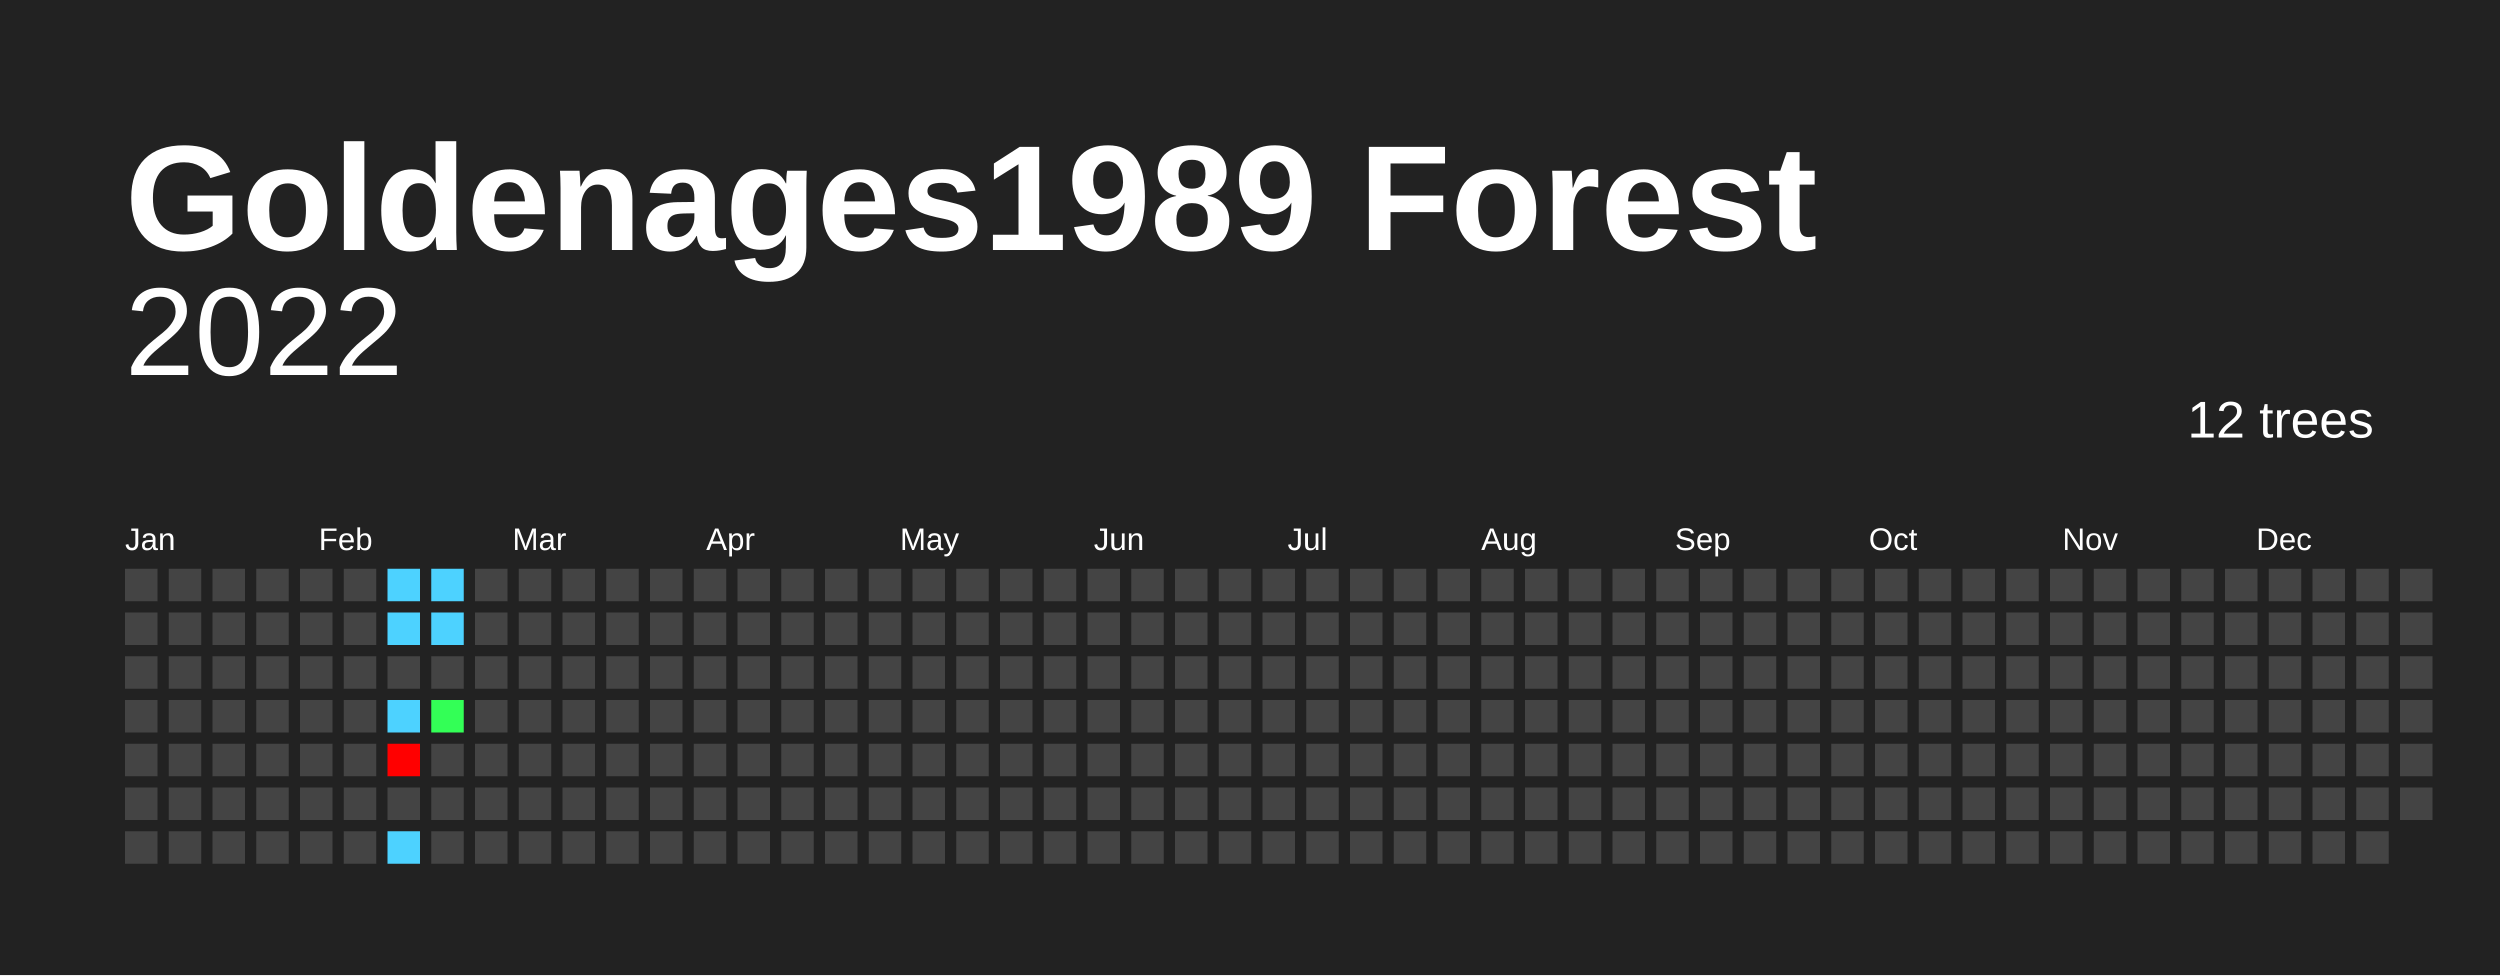
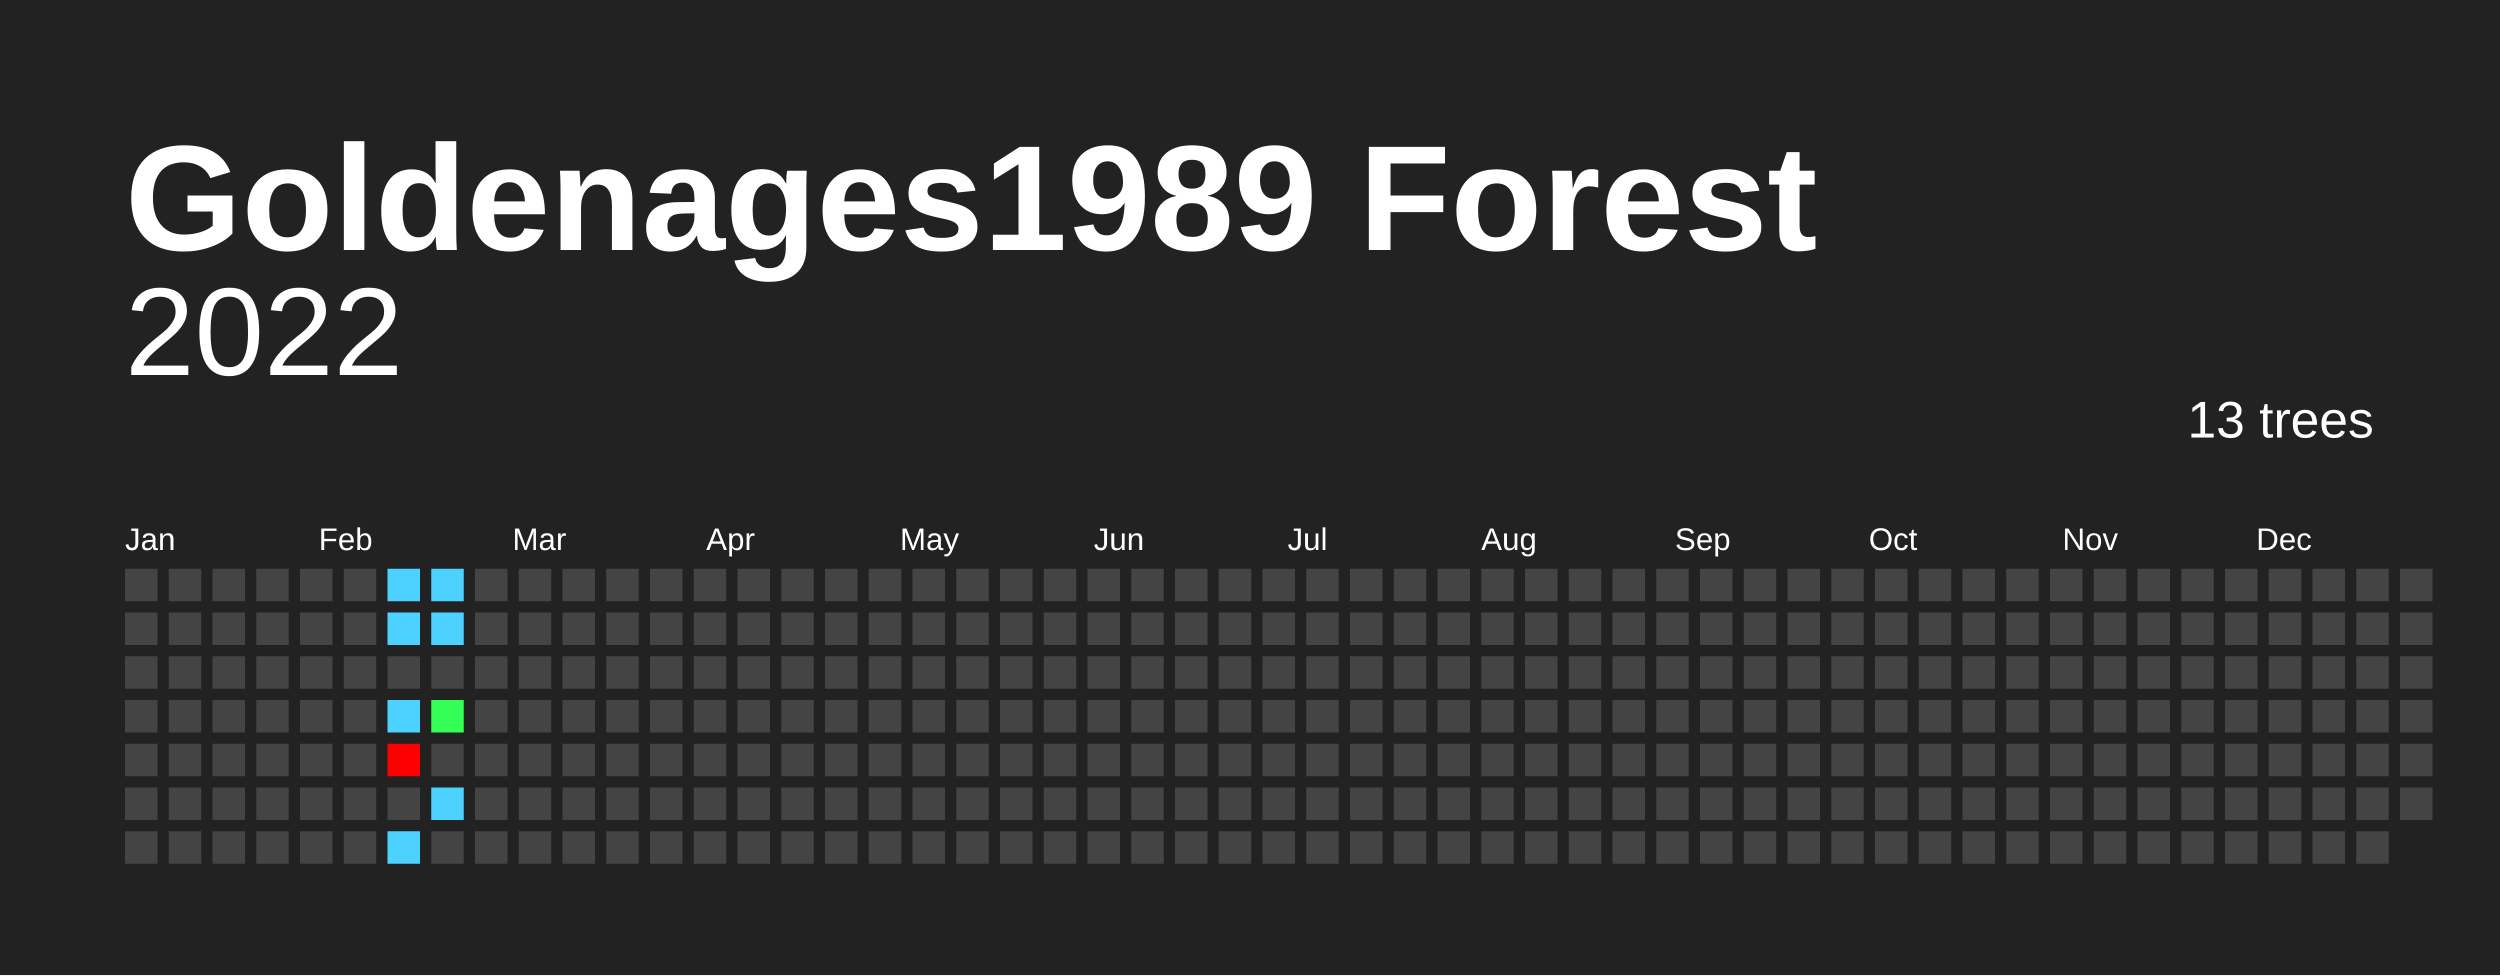
<svg xmlns="http://www.w3.org/2000/svg" baseProfile="full" height="78mm" version="1.1" viewBox="0,0,200,78" width="200mm">
  <defs />
  <rect fill="#222222" height="78" width="200" x="0" y="0" />
  <text fill="#FFFFFF" style="font-size:12px; font-family:Arial; font-weight:bold;" x="10" y="20">Goldenages1989 Forest</text>
  <text alignment-baseline="hanging" fill="#FFFFFF" style="font-size:10.0px; font-family:Arial;" x="10" y="30">2022</text>
-   <text alignment-baseline="hanging" fill="#FFFFFF" style="font-size:4.125px; font-family:Arial;" x="175" y="35">12 trees</text>
+   <text alignment-baseline="hanging" fill="#FFFFFF" style="font-size:4.125px; font-family:Arial;" x="175" y="35">13 trees</text>
  <text fill="#FFFFFF" style="font-size:2.5px; font-family:Arial" x="10.0" y="44">Jan</text>
  <text fill="#FFFFFF" style="font-size:2.5px; font-family:Arial" x="25.5" y="44">Feb</text>
  <text fill="#FFFFFF" style="font-size:2.5px; font-family:Arial" x="41.0" y="44">Mar</text>
  <text fill="#FFFFFF" style="font-size:2.5px; font-family:Arial" x="56.5" y="44">Apr</text>
  <text fill="#FFFFFF" style="font-size:2.5px; font-family:Arial" x="72.0" y="44">May</text>
  <text fill="#FFFFFF" style="font-size:2.5px; font-family:Arial" x="87.5" y="44">Jun</text>
  <text fill="#FFFFFF" style="font-size:2.5px; font-family:Arial" x="103.0" y="44">Jul</text>
  <text fill="#FFFFFF" style="font-size:2.5px; font-family:Arial" x="118.5" y="44">Aug</text>
  <text fill="#FFFFFF" style="font-size:2.5px; font-family:Arial" x="134.0" y="44">Sep</text>
  <text fill="#FFFFFF" style="font-size:2.5px; font-family:Arial" x="149.5" y="44">Oct</text>
  <text fill="#FFFFFF" style="font-size:2.5px; font-family:Arial" x="165.0" y="44">Nov</text>
  <text fill="#FFFFFF" style="font-size:2.5px; font-family:Arial" x="180.5" y="44">Dec</text>
  <rect fill="#444444" height="2.6" width="2.6" x="10.0" y="45.5" />
  <rect fill="#444444" height="2.6" width="2.6" x="10.0" y="49.0" />
  <rect fill="#444444" height="2.6" width="2.6" x="10.0" y="52.5" />
  <rect fill="#444444" height="2.6" width="2.6" x="10.0" y="56.0" />
  <rect fill="#444444" height="2.6" width="2.6" x="10.0" y="59.5" />
  <rect fill="#444444" height="2.6" width="2.6" x="10.0" y="63.0" />
  <rect fill="#444444" height="2.6" width="2.6" x="10.0" y="66.5" />
  <rect fill="#444444" height="2.6" width="2.6" x="13.5" y="45.5" />
  <rect fill="#444444" height="2.6" width="2.6" x="13.5" y="49.0" />
  <rect fill="#444444" height="2.6" width="2.6" x="13.5" y="52.5" />
  <rect fill="#444444" height="2.6" width="2.6" x="13.5" y="56.0" />
  <rect fill="#444444" height="2.6" width="2.6" x="13.5" y="59.5" />
  <rect fill="#444444" height="2.6" width="2.6" x="13.5" y="63.0" />
  <rect fill="#444444" height="2.6" width="2.6" x="13.5" y="66.5" />
  <rect fill="#444444" height="2.6" width="2.6" x="17.0" y="45.5" />
  <rect fill="#444444" height="2.6" width="2.6" x="17.0" y="49.0" />
  <rect fill="#444444" height="2.6" width="2.6" x="17.0" y="52.5" />
  <rect fill="#444444" height="2.6" width="2.6" x="17.0" y="56.0" />
  <rect fill="#444444" height="2.6" width="2.6" x="17.0" y="59.5" />
  <rect fill="#444444" height="2.6" width="2.6" x="17.0" y="63.0" />
  <rect fill="#444444" height="2.6" width="2.6" x="17.0" y="66.5" />
  <rect fill="#444444" height="2.6" width="2.6" x="20.5" y="45.5" />
  <rect fill="#444444" height="2.6" width="2.6" x="20.5" y="49.0" />
  <rect fill="#444444" height="2.6" width="2.6" x="20.5" y="52.5" />
  <rect fill="#444444" height="2.6" width="2.6" x="20.5" y="56.0" />
  <rect fill="#444444" height="2.6" width="2.6" x="20.5" y="59.5" />
  <rect fill="#444444" height="2.6" width="2.6" x="20.5" y="63.0" />
  <rect fill="#444444" height="2.6" width="2.6" x="20.5" y="66.5" />
  <rect fill="#444444" height="2.6" width="2.6" x="24.0" y="45.5" />
  <rect fill="#444444" height="2.6" width="2.6" x="24.0" y="49.0" />
  <rect fill="#444444" height="2.6" width="2.6" x="24.0" y="52.5" />
  <rect fill="#444444" height="2.6" width="2.6" x="24.0" y="56.0" />
  <rect fill="#444444" height="2.6" width="2.6" x="24.0" y="59.5" />
  <rect fill="#444444" height="2.6" width="2.6" x="24.0" y="63.0" />
  <rect fill="#444444" height="2.6" width="2.6" x="24.0" y="66.5" />
  <rect fill="#444444" height="2.6" width="2.6" x="27.5" y="45.5" />
  <rect fill="#444444" height="2.6" width="2.6" x="27.5" y="49.0" />
  <rect fill="#444444" height="2.6" width="2.6" x="27.5" y="52.5" />
  <rect fill="#444444" height="2.6" width="2.6" x="27.5" y="56.0" />
  <rect fill="#444444" height="2.6" width="2.6" x="27.5" y="59.5" />
  <rect fill="#444444" height="2.6" width="2.6" x="27.5" y="63.0" />
  <rect fill="#444444" height="2.6" width="2.6" x="27.5" y="66.5" />
  <rect fill="#4dd2ff" height="2.6" width="2.6" x="31.0" y="45.5" />
  <rect fill="#4dd2ff" height="2.6" width="2.6" x="31.0" y="49.0" />
  <rect fill="#444444" height="2.6" width="2.6" x="31.0" y="52.5" />
  <rect fill="#4dd2ff" height="2.6" width="2.6" x="31.0" y="56.0" />
  <rect fill="red" height="2.6" width="2.6" x="31.0" y="59.5" />
  <rect fill="#444444" height="2.6" width="2.6" x="31.0" y="63.0" />
  <rect fill="#4dd2ff" height="2.6" width="2.6" x="31.0" y="66.5" />
  <rect fill="#4dd2ff" height="2.6" width="2.6" x="34.5" y="45.5" />
  <rect fill="#4dd2ff" height="2.6" width="2.6" x="34.5" y="49.0" />
  <rect fill="#444444" height="2.6" width="2.6" x="34.5" y="52.5" />
  <rect fill="#33ff56" height="2.6" width="2.6" x="34.5" y="56.0" />
  <rect fill="#444444" height="2.6" width="2.6" x="34.5" y="59.5" />
-   <rect fill="#444444" height="2.6" width="2.6" x="34.5" y="63.0" />
+   <rect fill="#4dd2ff" height="2.6" width="2.6" x="34.5" y="63.0" />
  <rect fill="#444444" height="2.6" width="2.6" x="34.5" y="66.5" />
  <rect fill="#444444" height="2.6" width="2.6" x="38.0" y="45.5" />
  <rect fill="#444444" height="2.6" width="2.6" x="38.0" y="49.0" />
  <rect fill="#444444" height="2.6" width="2.6" x="38.0" y="52.5" />
  <rect fill="#444444" height="2.6" width="2.6" x="38.0" y="56.0" />
  <rect fill="#444444" height="2.6" width="2.6" x="38.0" y="59.5" />
  <rect fill="#444444" height="2.6" width="2.6" x="38.0" y="63.0" />
  <rect fill="#444444" height="2.6" width="2.6" x="38.0" y="66.5" />
  <rect fill="#444444" height="2.6" width="2.6" x="41.5" y="45.5" />
  <rect fill="#444444" height="2.6" width="2.6" x="41.5" y="49.0" />
  <rect fill="#444444" height="2.6" width="2.6" x="41.5" y="52.5" />
  <rect fill="#444444" height="2.6" width="2.6" x="41.5" y="56.0" />
  <rect fill="#444444" height="2.6" width="2.6" x="41.5" y="59.5" />
  <rect fill="#444444" height="2.6" width="2.6" x="41.5" y="63.0" />
  <rect fill="#444444" height="2.6" width="2.6" x="41.5" y="66.5" />
  <rect fill="#444444" height="2.6" width="2.6" x="45.0" y="45.5" />
  <rect fill="#444444" height="2.6" width="2.6" x="45.0" y="49.0" />
  <rect fill="#444444" height="2.6" width="2.6" x="45.0" y="52.5" />
  <rect fill="#444444" height="2.6" width="2.6" x="45.0" y="56.0" />
  <rect fill="#444444" height="2.6" width="2.6" x="45.0" y="59.5" />
  <rect fill="#444444" height="2.6" width="2.6" x="45.0" y="63.0" />
  <rect fill="#444444" height="2.6" width="2.6" x="45.0" y="66.5" />
  <rect fill="#444444" height="2.6" width="2.6" x="48.5" y="45.5" />
  <rect fill="#444444" height="2.6" width="2.6" x="48.5" y="49.0" />
  <rect fill="#444444" height="2.6" width="2.6" x="48.5" y="52.5" />
  <rect fill="#444444" height="2.6" width="2.6" x="48.5" y="56.0" />
  <rect fill="#444444" height="2.6" width="2.6" x="48.5" y="59.5" />
  <rect fill="#444444" height="2.6" width="2.6" x="48.5" y="63.0" />
  <rect fill="#444444" height="2.6" width="2.6" x="48.5" y="66.5" />
  <rect fill="#444444" height="2.6" width="2.6" x="52.0" y="45.5" />
  <rect fill="#444444" height="2.6" width="2.6" x="52.0" y="49.0" />
  <rect fill="#444444" height="2.6" width="2.6" x="52.0" y="52.5" />
  <rect fill="#444444" height="2.6" width="2.6" x="52.0" y="56.0" />
  <rect fill="#444444" height="2.6" width="2.6" x="52.0" y="59.5" />
  <rect fill="#444444" height="2.6" width="2.6" x="52.0" y="63.0" />
  <rect fill="#444444" height="2.6" width="2.6" x="52.0" y="66.5" />
  <rect fill="#444444" height="2.6" width="2.6" x="55.5" y="45.5" />
  <rect fill="#444444" height="2.6" width="2.6" x="55.5" y="49.0" />
  <rect fill="#444444" height="2.6" width="2.6" x="55.5" y="52.5" />
  <rect fill="#444444" height="2.6" width="2.6" x="55.5" y="56.0" />
  <rect fill="#444444" height="2.6" width="2.6" x="55.5" y="59.5" />
  <rect fill="#444444" height="2.6" width="2.6" x="55.5" y="63.0" />
  <rect fill="#444444" height="2.6" width="2.6" x="55.5" y="66.5" />
  <rect fill="#444444" height="2.6" width="2.6" x="59.0" y="45.5" />
  <rect fill="#444444" height="2.6" width="2.6" x="59.0" y="49.0" />
  <rect fill="#444444" height="2.6" width="2.6" x="59.0" y="52.5" />
  <rect fill="#444444" height="2.6" width="2.6" x="59.0" y="56.0" />
  <rect fill="#444444" height="2.6" width="2.6" x="59.0" y="59.5" />
  <rect fill="#444444" height="2.6" width="2.6" x="59.0" y="63.0" />
  <rect fill="#444444" height="2.6" width="2.6" x="59.0" y="66.5" />
  <rect fill="#444444" height="2.6" width="2.6" x="62.5" y="45.5" />
  <rect fill="#444444" height="2.6" width="2.6" x="62.5" y="49.0" />
  <rect fill="#444444" height="2.6" width="2.6" x="62.5" y="52.5" />
  <rect fill="#444444" height="2.6" width="2.6" x="62.5" y="56.0" />
  <rect fill="#444444" height="2.6" width="2.6" x="62.5" y="59.5" />
  <rect fill="#444444" height="2.6" width="2.6" x="62.5" y="63.0" />
  <rect fill="#444444" height="2.6" width="2.6" x="62.5" y="66.5" />
  <rect fill="#444444" height="2.6" width="2.6" x="66.0" y="45.5" />
  <rect fill="#444444" height="2.6" width="2.6" x="66.0" y="49.0" />
  <rect fill="#444444" height="2.6" width="2.6" x="66.0" y="52.5" />
  <rect fill="#444444" height="2.6" width="2.6" x="66.0" y="56.0" />
  <rect fill="#444444" height="2.6" width="2.6" x="66.0" y="59.5" />
  <rect fill="#444444" height="2.6" width="2.6" x="66.0" y="63.0" />
  <rect fill="#444444" height="2.6" width="2.6" x="66.0" y="66.5" />
  <rect fill="#444444" height="2.6" width="2.6" x="69.5" y="45.5" />
  <rect fill="#444444" height="2.6" width="2.6" x="69.5" y="49.0" />
  <rect fill="#444444" height="2.6" width="2.6" x="69.5" y="52.5" />
  <rect fill="#444444" height="2.6" width="2.6" x="69.5" y="56.0" />
  <rect fill="#444444" height="2.6" width="2.6" x="69.5" y="59.5" />
  <rect fill="#444444" height="2.6" width="2.6" x="69.5" y="63.0" />
  <rect fill="#444444" height="2.6" width="2.6" x="69.5" y="66.5" />
  <rect fill="#444444" height="2.6" width="2.6" x="73.0" y="45.5" />
  <rect fill="#444444" height="2.6" width="2.6" x="73.0" y="49.0" />
  <rect fill="#444444" height="2.6" width="2.6" x="73.0" y="52.5" />
  <rect fill="#444444" height="2.6" width="2.6" x="73.0" y="56.0" />
  <rect fill="#444444" height="2.6" width="2.6" x="73.0" y="59.5" />
  <rect fill="#444444" height="2.6" width="2.6" x="73.0" y="63.0" />
  <rect fill="#444444" height="2.6" width="2.6" x="73.0" y="66.5" />
  <rect fill="#444444" height="2.6" width="2.6" x="76.5" y="45.5" />
  <rect fill="#444444" height="2.6" width="2.6" x="76.5" y="49.0" />
  <rect fill="#444444" height="2.6" width="2.6" x="76.5" y="52.5" />
  <rect fill="#444444" height="2.6" width="2.6" x="76.5" y="56.0" />
  <rect fill="#444444" height="2.6" width="2.6" x="76.5" y="59.5" />
  <rect fill="#444444" height="2.6" width="2.6" x="76.5" y="63.0" />
  <rect fill="#444444" height="2.6" width="2.6" x="76.5" y="66.5" />
  <rect fill="#444444" height="2.6" width="2.6" x="80.0" y="45.5" />
  <rect fill="#444444" height="2.6" width="2.6" x="80.0" y="49.0" />
  <rect fill="#444444" height="2.6" width="2.6" x="80.0" y="52.5" />
  <rect fill="#444444" height="2.6" width="2.6" x="80.0" y="56.0" />
  <rect fill="#444444" height="2.6" width="2.6" x="80.0" y="59.5" />
  <rect fill="#444444" height="2.6" width="2.6" x="80.0" y="63.0" />
  <rect fill="#444444" height="2.6" width="2.6" x="80.0" y="66.5" />
  <rect fill="#444444" height="2.6" width="2.6" x="83.5" y="45.5" />
  <rect fill="#444444" height="2.6" width="2.6" x="83.5" y="49.0" />
  <rect fill="#444444" height="2.6" width="2.6" x="83.5" y="52.5" />
  <rect fill="#444444" height="2.6" width="2.6" x="83.5" y="56.0" />
  <rect fill="#444444" height="2.6" width="2.6" x="83.5" y="59.5" />
  <rect fill="#444444" height="2.6" width="2.6" x="83.5" y="63.0" />
  <rect fill="#444444" height="2.6" width="2.6" x="83.5" y="66.5" />
  <rect fill="#444444" height="2.6" width="2.6" x="87.0" y="45.5" />
  <rect fill="#444444" height="2.6" width="2.6" x="87.0" y="49.0" />
  <rect fill="#444444" height="2.6" width="2.6" x="87.0" y="52.5" />
  <rect fill="#444444" height="2.6" width="2.6" x="87.0" y="56.0" />
  <rect fill="#444444" height="2.6" width="2.6" x="87.0" y="59.5" />
  <rect fill="#444444" height="2.6" width="2.6" x="87.0" y="63.0" />
  <rect fill="#444444" height="2.6" width="2.6" x="87.0" y="66.5" />
  <rect fill="#444444" height="2.6" width="2.6" x="90.5" y="45.5" />
  <rect fill="#444444" height="2.6" width="2.6" x="90.5" y="49.0" />
  <rect fill="#444444" height="2.6" width="2.6" x="90.5" y="52.5" />
  <rect fill="#444444" height="2.6" width="2.6" x="90.5" y="56.0" />
  <rect fill="#444444" height="2.6" width="2.6" x="90.5" y="59.5" />
  <rect fill="#444444" height="2.6" width="2.6" x="90.5" y="63.0" />
  <rect fill="#444444" height="2.6" width="2.6" x="90.5" y="66.5" />
  <rect fill="#444444" height="2.6" width="2.6" x="94.0" y="45.5" />
  <rect fill="#444444" height="2.6" width="2.6" x="94.0" y="49.0" />
  <rect fill="#444444" height="2.6" width="2.6" x="94.0" y="52.5" />
  <rect fill="#444444" height="2.6" width="2.6" x="94.0" y="56.0" />
  <rect fill="#444444" height="2.6" width="2.6" x="94.0" y="59.5" />
  <rect fill="#444444" height="2.6" width="2.6" x="94.0" y="63.0" />
  <rect fill="#444444" height="2.6" width="2.6" x="94.0" y="66.5" />
  <rect fill="#444444" height="2.6" width="2.6" x="97.5" y="45.5" />
  <rect fill="#444444" height="2.6" width="2.6" x="97.5" y="49.0" />
  <rect fill="#444444" height="2.6" width="2.6" x="97.5" y="52.5" />
  <rect fill="#444444" height="2.6" width="2.6" x="97.5" y="56.0" />
  <rect fill="#444444" height="2.6" width="2.6" x="97.5" y="59.5" />
  <rect fill="#444444" height="2.6" width="2.6" x="97.5" y="63.0" />
  <rect fill="#444444" height="2.6" width="2.6" x="97.5" y="66.5" />
  <rect fill="#444444" height="2.6" width="2.6" x="101.0" y="45.5" />
  <rect fill="#444444" height="2.6" width="2.6" x="101.0" y="49.0" />
  <rect fill="#444444" height="2.6" width="2.6" x="101.0" y="52.5" />
  <rect fill="#444444" height="2.6" width="2.6" x="101.0" y="56.0" />
  <rect fill="#444444" height="2.6" width="2.6" x="101.0" y="59.5" />
  <rect fill="#444444" height="2.6" width="2.6" x="101.0" y="63.0" />
  <rect fill="#444444" height="2.6" width="2.6" x="101.0" y="66.5" />
  <rect fill="#444444" height="2.6" width="2.6" x="104.5" y="45.5" />
  <rect fill="#444444" height="2.6" width="2.6" x="104.5" y="49.0" />
  <rect fill="#444444" height="2.6" width="2.6" x="104.5" y="52.5" />
  <rect fill="#444444" height="2.6" width="2.6" x="104.5" y="56.0" />
  <rect fill="#444444" height="2.6" width="2.6" x="104.5" y="59.5" />
  <rect fill="#444444" height="2.6" width="2.6" x="104.5" y="63.0" />
  <rect fill="#444444" height="2.6" width="2.6" x="104.5" y="66.5" />
  <rect fill="#444444" height="2.6" width="2.6" x="108.0" y="45.5" />
  <rect fill="#444444" height="2.6" width="2.6" x="108.0" y="49.0" />
  <rect fill="#444444" height="2.6" width="2.6" x="108.0" y="52.5" />
  <rect fill="#444444" height="2.6" width="2.6" x="108.0" y="56.0" />
  <rect fill="#444444" height="2.6" width="2.6" x="108.0" y="59.5" />
  <rect fill="#444444" height="2.6" width="2.6" x="108.0" y="63.0" />
  <rect fill="#444444" height="2.6" width="2.6" x="108.0" y="66.5" />
  <rect fill="#444444" height="2.6" width="2.6" x="111.5" y="45.5" />
  <rect fill="#444444" height="2.6" width="2.6" x="111.5" y="49.0" />
  <rect fill="#444444" height="2.6" width="2.6" x="111.5" y="52.5" />
  <rect fill="#444444" height="2.6" width="2.6" x="111.5" y="56.0" />
  <rect fill="#444444" height="2.6" width="2.6" x="111.5" y="59.5" />
  <rect fill="#444444" height="2.6" width="2.6" x="111.5" y="63.0" />
  <rect fill="#444444" height="2.6" width="2.6" x="111.5" y="66.5" />
  <rect fill="#444444" height="2.6" width="2.6" x="115.0" y="45.5" />
  <rect fill="#444444" height="2.6" width="2.6" x="115.0" y="49.0" />
  <rect fill="#444444" height="2.6" width="2.6" x="115.0" y="52.5" />
  <rect fill="#444444" height="2.6" width="2.6" x="115.0" y="56.0" />
  <rect fill="#444444" height="2.6" width="2.6" x="115.0" y="59.5" />
  <rect fill="#444444" height="2.6" width="2.6" x="115.0" y="63.0" />
  <rect fill="#444444" height="2.6" width="2.6" x="115.0" y="66.5" />
  <rect fill="#444444" height="2.6" width="2.6" x="118.5" y="45.5" />
  <rect fill="#444444" height="2.6" width="2.6" x="118.5" y="49.0" />
  <rect fill="#444444" height="2.6" width="2.6" x="118.5" y="52.5" />
  <rect fill="#444444" height="2.6" width="2.6" x="118.5" y="56.0" />
  <rect fill="#444444" height="2.6" width="2.6" x="118.5" y="59.5" />
  <rect fill="#444444" height="2.6" width="2.6" x="118.5" y="63.0" />
  <rect fill="#444444" height="2.6" width="2.6" x="118.5" y="66.5" />
  <rect fill="#444444" height="2.6" width="2.6" x="122.0" y="45.5" />
  <rect fill="#444444" height="2.6" width="2.6" x="122.0" y="49.0" />
  <rect fill="#444444" height="2.6" width="2.6" x="122.0" y="52.5" />
  <rect fill="#444444" height="2.6" width="2.6" x="122.0" y="56.0" />
  <rect fill="#444444" height="2.6" width="2.6" x="122.0" y="59.5" />
  <rect fill="#444444" height="2.6" width="2.6" x="122.0" y="63.0" />
  <rect fill="#444444" height="2.6" width="2.6" x="122.0" y="66.5" />
  <rect fill="#444444" height="2.6" width="2.6" x="125.5" y="45.5" />
  <rect fill="#444444" height="2.6" width="2.6" x="125.5" y="49.0" />
  <rect fill="#444444" height="2.6" width="2.6" x="125.5" y="52.5" />
  <rect fill="#444444" height="2.6" width="2.6" x="125.5" y="56.0" />
  <rect fill="#444444" height="2.6" width="2.6" x="125.5" y="59.5" />
  <rect fill="#444444" height="2.6" width="2.6" x="125.5" y="63.0" />
  <rect fill="#444444" height="2.6" width="2.6" x="125.5" y="66.5" />
  <rect fill="#444444" height="2.6" width="2.6" x="129.0" y="45.5" />
  <rect fill="#444444" height="2.6" width="2.6" x="129.0" y="49.0" />
  <rect fill="#444444" height="2.6" width="2.6" x="129.0" y="52.5" />
  <rect fill="#444444" height="2.6" width="2.6" x="129.0" y="56.0" />
  <rect fill="#444444" height="2.6" width="2.6" x="129.0" y="59.5" />
  <rect fill="#444444" height="2.6" width="2.6" x="129.0" y="63.0" />
  <rect fill="#444444" height="2.6" width="2.6" x="129.0" y="66.5" />
  <rect fill="#444444" height="2.6" width="2.6" x="132.5" y="45.5" />
  <rect fill="#444444" height="2.6" width="2.6" x="132.5" y="49.0" />
  <rect fill="#444444" height="2.6" width="2.6" x="132.5" y="52.5" />
  <rect fill="#444444" height="2.6" width="2.6" x="132.5" y="56.0" />
  <rect fill="#444444" height="2.6" width="2.6" x="132.5" y="59.5" />
  <rect fill="#444444" height="2.6" width="2.6" x="132.5" y="63.0" />
  <rect fill="#444444" height="2.6" width="2.6" x="132.5" y="66.5" />
  <rect fill="#444444" height="2.6" width="2.6" x="136.0" y="45.5" />
  <rect fill="#444444" height="2.6" width="2.6" x="136.0" y="49.0" />
  <rect fill="#444444" height="2.6" width="2.6" x="136.0" y="52.5" />
  <rect fill="#444444" height="2.6" width="2.6" x="136.0" y="56.0" />
  <rect fill="#444444" height="2.6" width="2.6" x="136.0" y="59.5" />
  <rect fill="#444444" height="2.6" width="2.6" x="136.0" y="63.0" />
  <rect fill="#444444" height="2.6" width="2.6" x="136.0" y="66.5" />
  <rect fill="#444444" height="2.6" width="2.6" x="139.5" y="45.5" />
  <rect fill="#444444" height="2.6" width="2.6" x="139.5" y="49.0" />
  <rect fill="#444444" height="2.6" width="2.6" x="139.5" y="52.5" />
  <rect fill="#444444" height="2.6" width="2.6" x="139.5" y="56.0" />
  <rect fill="#444444" height="2.6" width="2.6" x="139.5" y="59.5" />
  <rect fill="#444444" height="2.6" width="2.6" x="139.5" y="63.0" />
  <rect fill="#444444" height="2.6" width="2.6" x="139.5" y="66.5" />
  <rect fill="#444444" height="2.6" width="2.6" x="143.0" y="45.5" />
  <rect fill="#444444" height="2.6" width="2.6" x="143.0" y="49.0" />
  <rect fill="#444444" height="2.6" width="2.6" x="143.0" y="52.5" />
  <rect fill="#444444" height="2.6" width="2.6" x="143.0" y="56.0" />
  <rect fill="#444444" height="2.6" width="2.6" x="143.0" y="59.5" />
  <rect fill="#444444" height="2.6" width="2.6" x="143.0" y="63.0" />
  <rect fill="#444444" height="2.6" width="2.6" x="143.0" y="66.5" />
  <rect fill="#444444" height="2.6" width="2.6" x="146.5" y="45.5" />
  <rect fill="#444444" height="2.6" width="2.6" x="146.5" y="49.0" />
  <rect fill="#444444" height="2.6" width="2.6" x="146.5" y="52.5" />
  <rect fill="#444444" height="2.6" width="2.6" x="146.5" y="56.0" />
  <rect fill="#444444" height="2.6" width="2.6" x="146.5" y="59.5" />
  <rect fill="#444444" height="2.6" width="2.6" x="146.5" y="63.0" />
  <rect fill="#444444" height="2.6" width="2.6" x="146.5" y="66.5" />
  <rect fill="#444444" height="2.6" width="2.6" x="150.0" y="45.5" />
  <rect fill="#444444" height="2.6" width="2.6" x="150.0" y="49.0" />
  <rect fill="#444444" height="2.6" width="2.6" x="150.0" y="52.5" />
  <rect fill="#444444" height="2.6" width="2.6" x="150.0" y="56.0" />
  <rect fill="#444444" height="2.6" width="2.6" x="150.0" y="59.5" />
  <rect fill="#444444" height="2.6" width="2.6" x="150.0" y="63.0" />
  <rect fill="#444444" height="2.6" width="2.6" x="150.0" y="66.5" />
  <rect fill="#444444" height="2.6" width="2.6" x="153.5" y="45.5" />
  <rect fill="#444444" height="2.6" width="2.6" x="153.5" y="49.0" />
  <rect fill="#444444" height="2.6" width="2.6" x="153.5" y="52.5" />
  <rect fill="#444444" height="2.6" width="2.6" x="153.5" y="56.0" />
  <rect fill="#444444" height="2.6" width="2.6" x="153.5" y="59.5" />
  <rect fill="#444444" height="2.6" width="2.6" x="153.5" y="63.0" />
  <rect fill="#444444" height="2.6" width="2.6" x="153.5" y="66.5" />
  <rect fill="#444444" height="2.6" width="2.6" x="157.0" y="45.5" />
  <rect fill="#444444" height="2.6" width="2.6" x="157.0" y="49.0" />
  <rect fill="#444444" height="2.6" width="2.6" x="157.0" y="52.5" />
  <rect fill="#444444" height="2.6" width="2.6" x="157.0" y="56.0" />
  <rect fill="#444444" height="2.6" width="2.6" x="157.0" y="59.5" />
  <rect fill="#444444" height="2.6" width="2.6" x="157.0" y="63.0" />
  <rect fill="#444444" height="2.6" width="2.6" x="157.0" y="66.5" />
  <rect fill="#444444" height="2.6" width="2.6" x="160.5" y="45.5" />
  <rect fill="#444444" height="2.6" width="2.6" x="160.5" y="49.0" />
  <rect fill="#444444" height="2.6" width="2.6" x="160.5" y="52.5" />
  <rect fill="#444444" height="2.6" width="2.6" x="160.5" y="56.0" />
  <rect fill="#444444" height="2.6" width="2.6" x="160.5" y="59.5" />
  <rect fill="#444444" height="2.6" width="2.6" x="160.5" y="63.0" />
  <rect fill="#444444" height="2.6" width="2.6" x="160.5" y="66.5" />
  <rect fill="#444444" height="2.6" width="2.6" x="164.0" y="45.5" />
  <rect fill="#444444" height="2.6" width="2.6" x="164.0" y="49.0" />
  <rect fill="#444444" height="2.6" width="2.6" x="164.0" y="52.5" />
  <rect fill="#444444" height="2.6" width="2.6" x="164.0" y="56.0" />
  <rect fill="#444444" height="2.6" width="2.6" x="164.0" y="59.5" />
  <rect fill="#444444" height="2.6" width="2.6" x="164.0" y="63.0" />
  <rect fill="#444444" height="2.6" width="2.6" x="164.0" y="66.5" />
  <rect fill="#444444" height="2.6" width="2.6" x="167.5" y="45.5" />
  <rect fill="#444444" height="2.6" width="2.6" x="167.5" y="49.0" />
  <rect fill="#444444" height="2.6" width="2.6" x="167.5" y="52.5" />
  <rect fill="#444444" height="2.6" width="2.6" x="167.5" y="56.0" />
  <rect fill="#444444" height="2.6" width="2.6" x="167.5" y="59.5" />
  <rect fill="#444444" height="2.6" width="2.6" x="167.5" y="63.0" />
  <rect fill="#444444" height="2.6" width="2.6" x="167.5" y="66.5" />
  <rect fill="#444444" height="2.6" width="2.6" x="171.0" y="45.5" />
  <rect fill="#444444" height="2.6" width="2.6" x="171.0" y="49.0" />
  <rect fill="#444444" height="2.6" width="2.6" x="171.0" y="52.5" />
  <rect fill="#444444" height="2.6" width="2.6" x="171.0" y="56.0" />
  <rect fill="#444444" height="2.6" width="2.6" x="171.0" y="59.5" />
  <rect fill="#444444" height="2.6" width="2.6" x="171.0" y="63.0" />
  <rect fill="#444444" height="2.6" width="2.6" x="171.0" y="66.5" />
  <rect fill="#444444" height="2.6" width="2.6" x="174.5" y="45.5" />
  <rect fill="#444444" height="2.6" width="2.6" x="174.5" y="49.0" />
  <rect fill="#444444" height="2.6" width="2.6" x="174.5" y="52.5" />
  <rect fill="#444444" height="2.6" width="2.6" x="174.5" y="56.0" />
  <rect fill="#444444" height="2.6" width="2.6" x="174.5" y="59.5" />
  <rect fill="#444444" height="2.6" width="2.6" x="174.5" y="63.0" />
  <rect fill="#444444" height="2.6" width="2.6" x="174.5" y="66.5" />
  <rect fill="#444444" height="2.6" width="2.6" x="178.0" y="45.5" />
  <rect fill="#444444" height="2.6" width="2.6" x="178.0" y="49.0" />
  <rect fill="#444444" height="2.6" width="2.6" x="178.0" y="52.5" />
  <rect fill="#444444" height="2.6" width="2.6" x="178.0" y="56.0" />
  <rect fill="#444444" height="2.6" width="2.6" x="178.0" y="59.5" />
  <rect fill="#444444" height="2.6" width="2.6" x="178.0" y="63.0" />
  <rect fill="#444444" height="2.6" width="2.6" x="178.0" y="66.5" />
  <rect fill="#444444" height="2.6" width="2.6" x="181.5" y="45.5" />
  <rect fill="#444444" height="2.6" width="2.6" x="181.5" y="49.0" />
  <rect fill="#444444" height="2.6" width="2.6" x="181.5" y="52.5" />
  <rect fill="#444444" height="2.6" width="2.6" x="181.5" y="56.0" />
  <rect fill="#444444" height="2.6" width="2.6" x="181.5" y="59.5" />
  <rect fill="#444444" height="2.6" width="2.6" x="181.5" y="63.0" />
  <rect fill="#444444" height="2.6" width="2.6" x="181.5" y="66.5" />
  <rect fill="#444444" height="2.6" width="2.6" x="185.0" y="45.5" />
  <rect fill="#444444" height="2.6" width="2.6" x="185.0" y="49.0" />
  <rect fill="#444444" height="2.6" width="2.6" x="185.0" y="52.5" />
  <rect fill="#444444" height="2.6" width="2.6" x="185.0" y="56.0" />
  <rect fill="#444444" height="2.6" width="2.6" x="185.0" y="59.5" />
  <rect fill="#444444" height="2.6" width="2.6" x="185.0" y="63.0" />
  <rect fill="#444444" height="2.6" width="2.6" x="185.0" y="66.5" />
  <rect fill="#444444" height="2.6" width="2.6" x="188.5" y="45.5" />
  <rect fill="#444444" height="2.6" width="2.6" x="188.5" y="49.0" />
  <rect fill="#444444" height="2.6" width="2.6" x="188.5" y="52.5" />
  <rect fill="#444444" height="2.6" width="2.6" x="188.5" y="56.0" />
  <rect fill="#444444" height="2.6" width="2.6" x="188.5" y="59.5" />
  <rect fill="#444444" height="2.6" width="2.6" x="188.5" y="63.0" />
  <rect fill="#444444" height="2.6" width="2.6" x="188.5" y="66.5" />
  <rect fill="#444444" height="2.6" width="2.6" x="192.0" y="45.5" />
  <rect fill="#444444" height="2.6" width="2.6" x="192.0" y="49.0" />
  <rect fill="#444444" height="2.6" width="2.6" x="192.0" y="52.5" />
  <rect fill="#444444" height="2.6" width="2.6" x="192.0" y="56.0" />
  <rect fill="#444444" height="2.6" width="2.6" x="192.0" y="59.5" />
  <rect fill="#444444" height="2.6" width="2.6" x="192.0" y="63.0" />
</svg>
